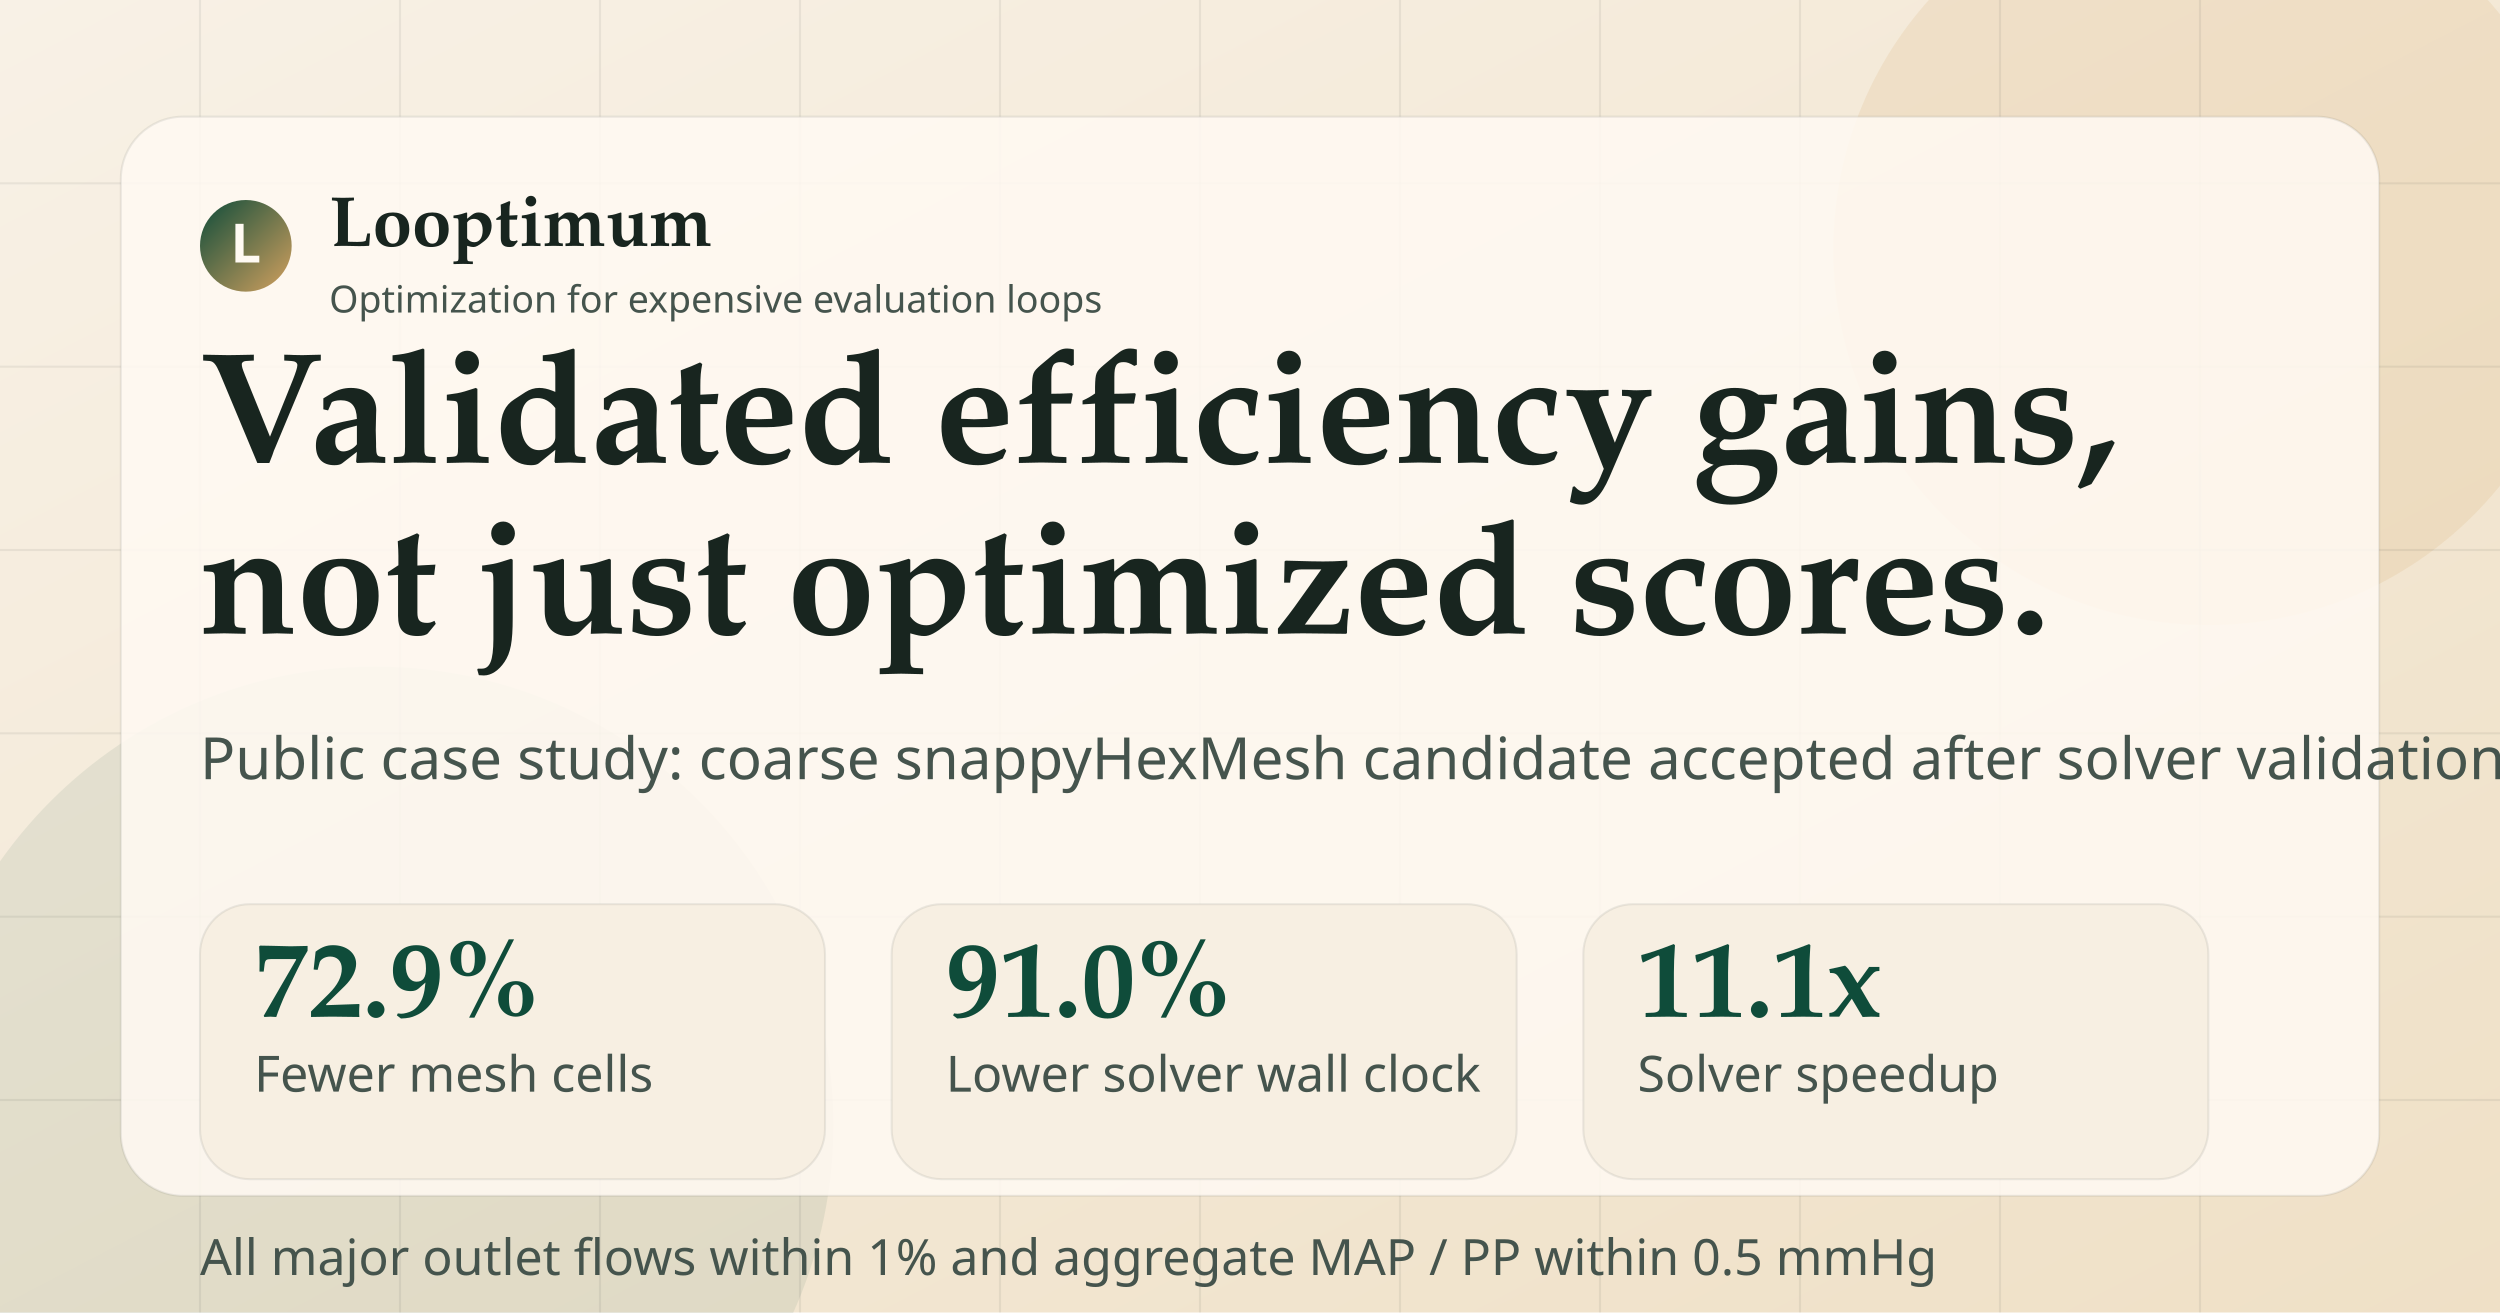
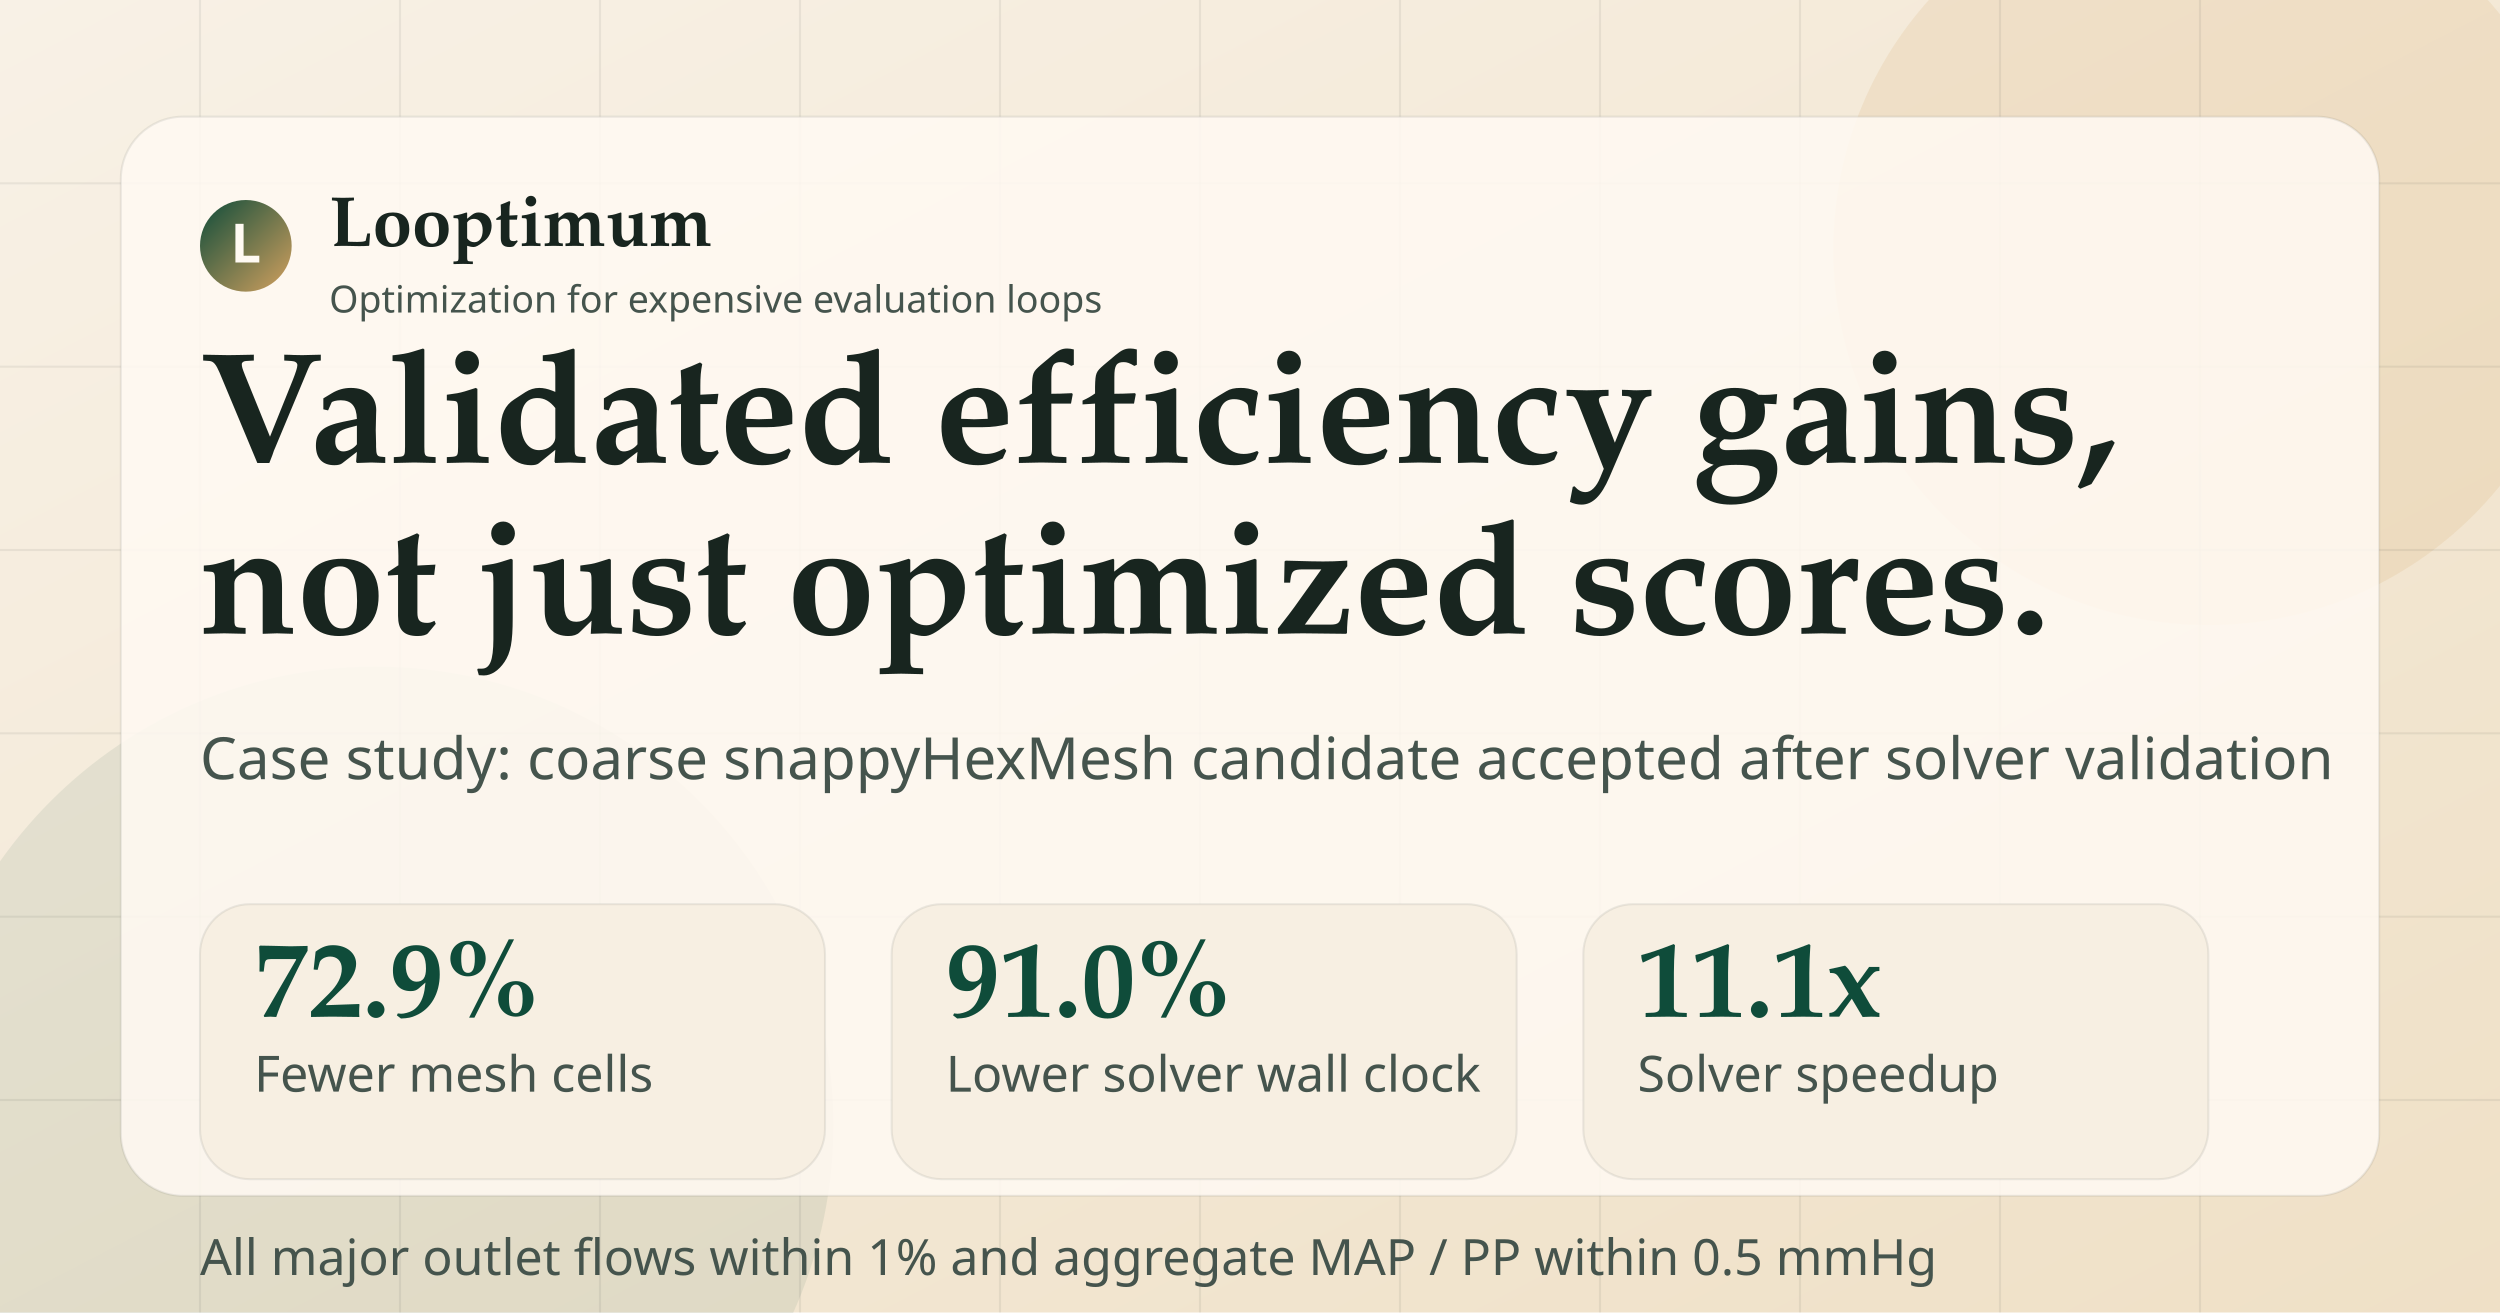
<svg xmlns="http://www.w3.org/2000/svg" viewBox="0 0 1200 630" role="img" aria-labelledby="title desc">
  <defs>
    <linearGradient id="wash" x1="0%" y1="0%" x2="100%" y2="100%">
      <stop offset="0%" stop-color="#f8f1e6" />
      <stop offset="100%" stop-color="#efe0c6" />
    </linearGradient>
    <linearGradient id="accent" x1="0%" y1="0%" x2="100%" y2="100%">
      <stop offset="0%" stop-color="#0f4c3a" />
      <stop offset="100%" stop-color="#d3a15f" />
    </linearGradient>
  </defs>
  <rect width="1200" height="630" fill="url(#wash)" />
  <circle cx="1060" cy="120" r="180" fill="#d3a15f" fill-opacity="0.15" />
  <circle cx="180" cy="540" r="220" fill="#0f4c3a" fill-opacity="0.08" />
  <g fill="none" stroke="#18251f" stroke-opacity="0.07">
    <path d="M0 88h1200" />
    <path d="M0 176h1200" />
    <path d="M0 264h1200" />
    <path d="M0 352h1200" />
    <path d="M0 440h1200" />
    <path d="M0 528h1200" />
    <path d="M96 0v630" />
    <path d="M192 0v630" />
    <path d="M288 0v630" />
    <path d="M384 0v630" />
    <path d="M480 0v630" />
    <path d="M576 0v630" />
    <path d="M672 0v630" />
    <path d="M768 0v630" />
    <path d="M864 0v630" />
    <path d="M960 0v630" />
    <path d="M1056 0v630" />
  </g>
  <rect x="58" y="56" width="1084" height="518" rx="30" fill="#fffaf3" fill-opacity="0.86" stroke="#18251f" stroke-opacity="0.08" />
  <g transform="translate(96 96)">
    <circle cx="22" cy="22" r="22" fill="url(#accent)" />
    <text x="22" y="30" text-anchor="middle" font-family="Avenir Next, Segoe UI, sans-serif" font-size="26" font-weight="700" fill="#fffaf3">L</text>
    <text x="62" y="22" font-family="Iowan Old Style, Palatino Linotype, Book Antiqua, Georgia, serif" font-size="34" font-weight="700" fill="#18251f">Looptimum</text>
    <text x="62" y="54" font-family="Avenir Next, Segoe UI, sans-serif" font-size="18" fill="#45544d">Optimization for expensive evaluation loops</text>
    <text x="0" y="126" font-family="Iowan Old Style, Palatino Linotype, Book Antiqua, Georgia, serif" font-size="76" font-weight="700" fill="#18251f">
      Validated efficiency gains,
    </text>
    <text x="0" y="208" font-family="Iowan Old Style, Palatino Linotype, Book Antiqua, Georgia, serif" font-size="76" font-weight="700" fill="#18251f">
      not just optimized scores.
    </text>
    <text x="0" y="278" font-family="Avenir Next, Segoe UI, sans-serif" font-size="28" fill="#45544d">
-       Public case study: coarse snappyHexMesh candidate accepted after solver validation
+       Case study: coarse snappyHexMesh candidate accepted after solver validation
    </text>
    <g transform="translate(0 338)">
      <rect width="300" height="132" rx="24" fill="#f7efe2" stroke="#18251f" stroke-opacity="0.08" />
      <text x="26" y="54" font-family="Iowan Old Style, Palatino Linotype, Book Antiqua, Georgia, serif" font-size="52" font-weight="700" fill="#0f4c3a">72.9%</text>
      <text x="26" y="90" font-family="Avenir Next, Segoe UI, sans-serif" font-size="24" fill="#45544d">Fewer mesh cells</text>
    </g>
    <g transform="translate(332 338)">
      <rect width="300" height="132" rx="24" fill="#f7efe2" stroke="#18251f" stroke-opacity="0.08" />
      <text x="26" y="54" font-family="Iowan Old Style, Palatino Linotype, Book Antiqua, Georgia, serif" font-size="52" font-weight="700" fill="#0f4c3a">91.0%</text>
      <text x="26" y="90" font-family="Avenir Next, Segoe UI, sans-serif" font-size="24" fill="#45544d">Lower solver wall clock</text>
    </g>
    <g transform="translate(664 338)">
      <rect width="300" height="132" rx="24" fill="#f7efe2" stroke="#18251f" stroke-opacity="0.08" />
      <text x="26" y="54" font-family="Iowan Old Style, Palatino Linotype, Book Antiqua, Georgia, serif" font-size="52" font-weight="700" fill="#0f4c3a">11.1x</text>
      <text x="26" y="90" font-family="Avenir Next, Segoe UI, sans-serif" font-size="24" fill="#45544d">Solver speedup</text>
    </g>
    <text x="0" y="516" font-family="Avenir Next, Segoe UI, sans-serif" font-size="24" fill="#45544d">
      All major outlet flows within 1% and aggregate MAP / PP within 0.5 mmHg
    </text>
  </g>
</svg>
